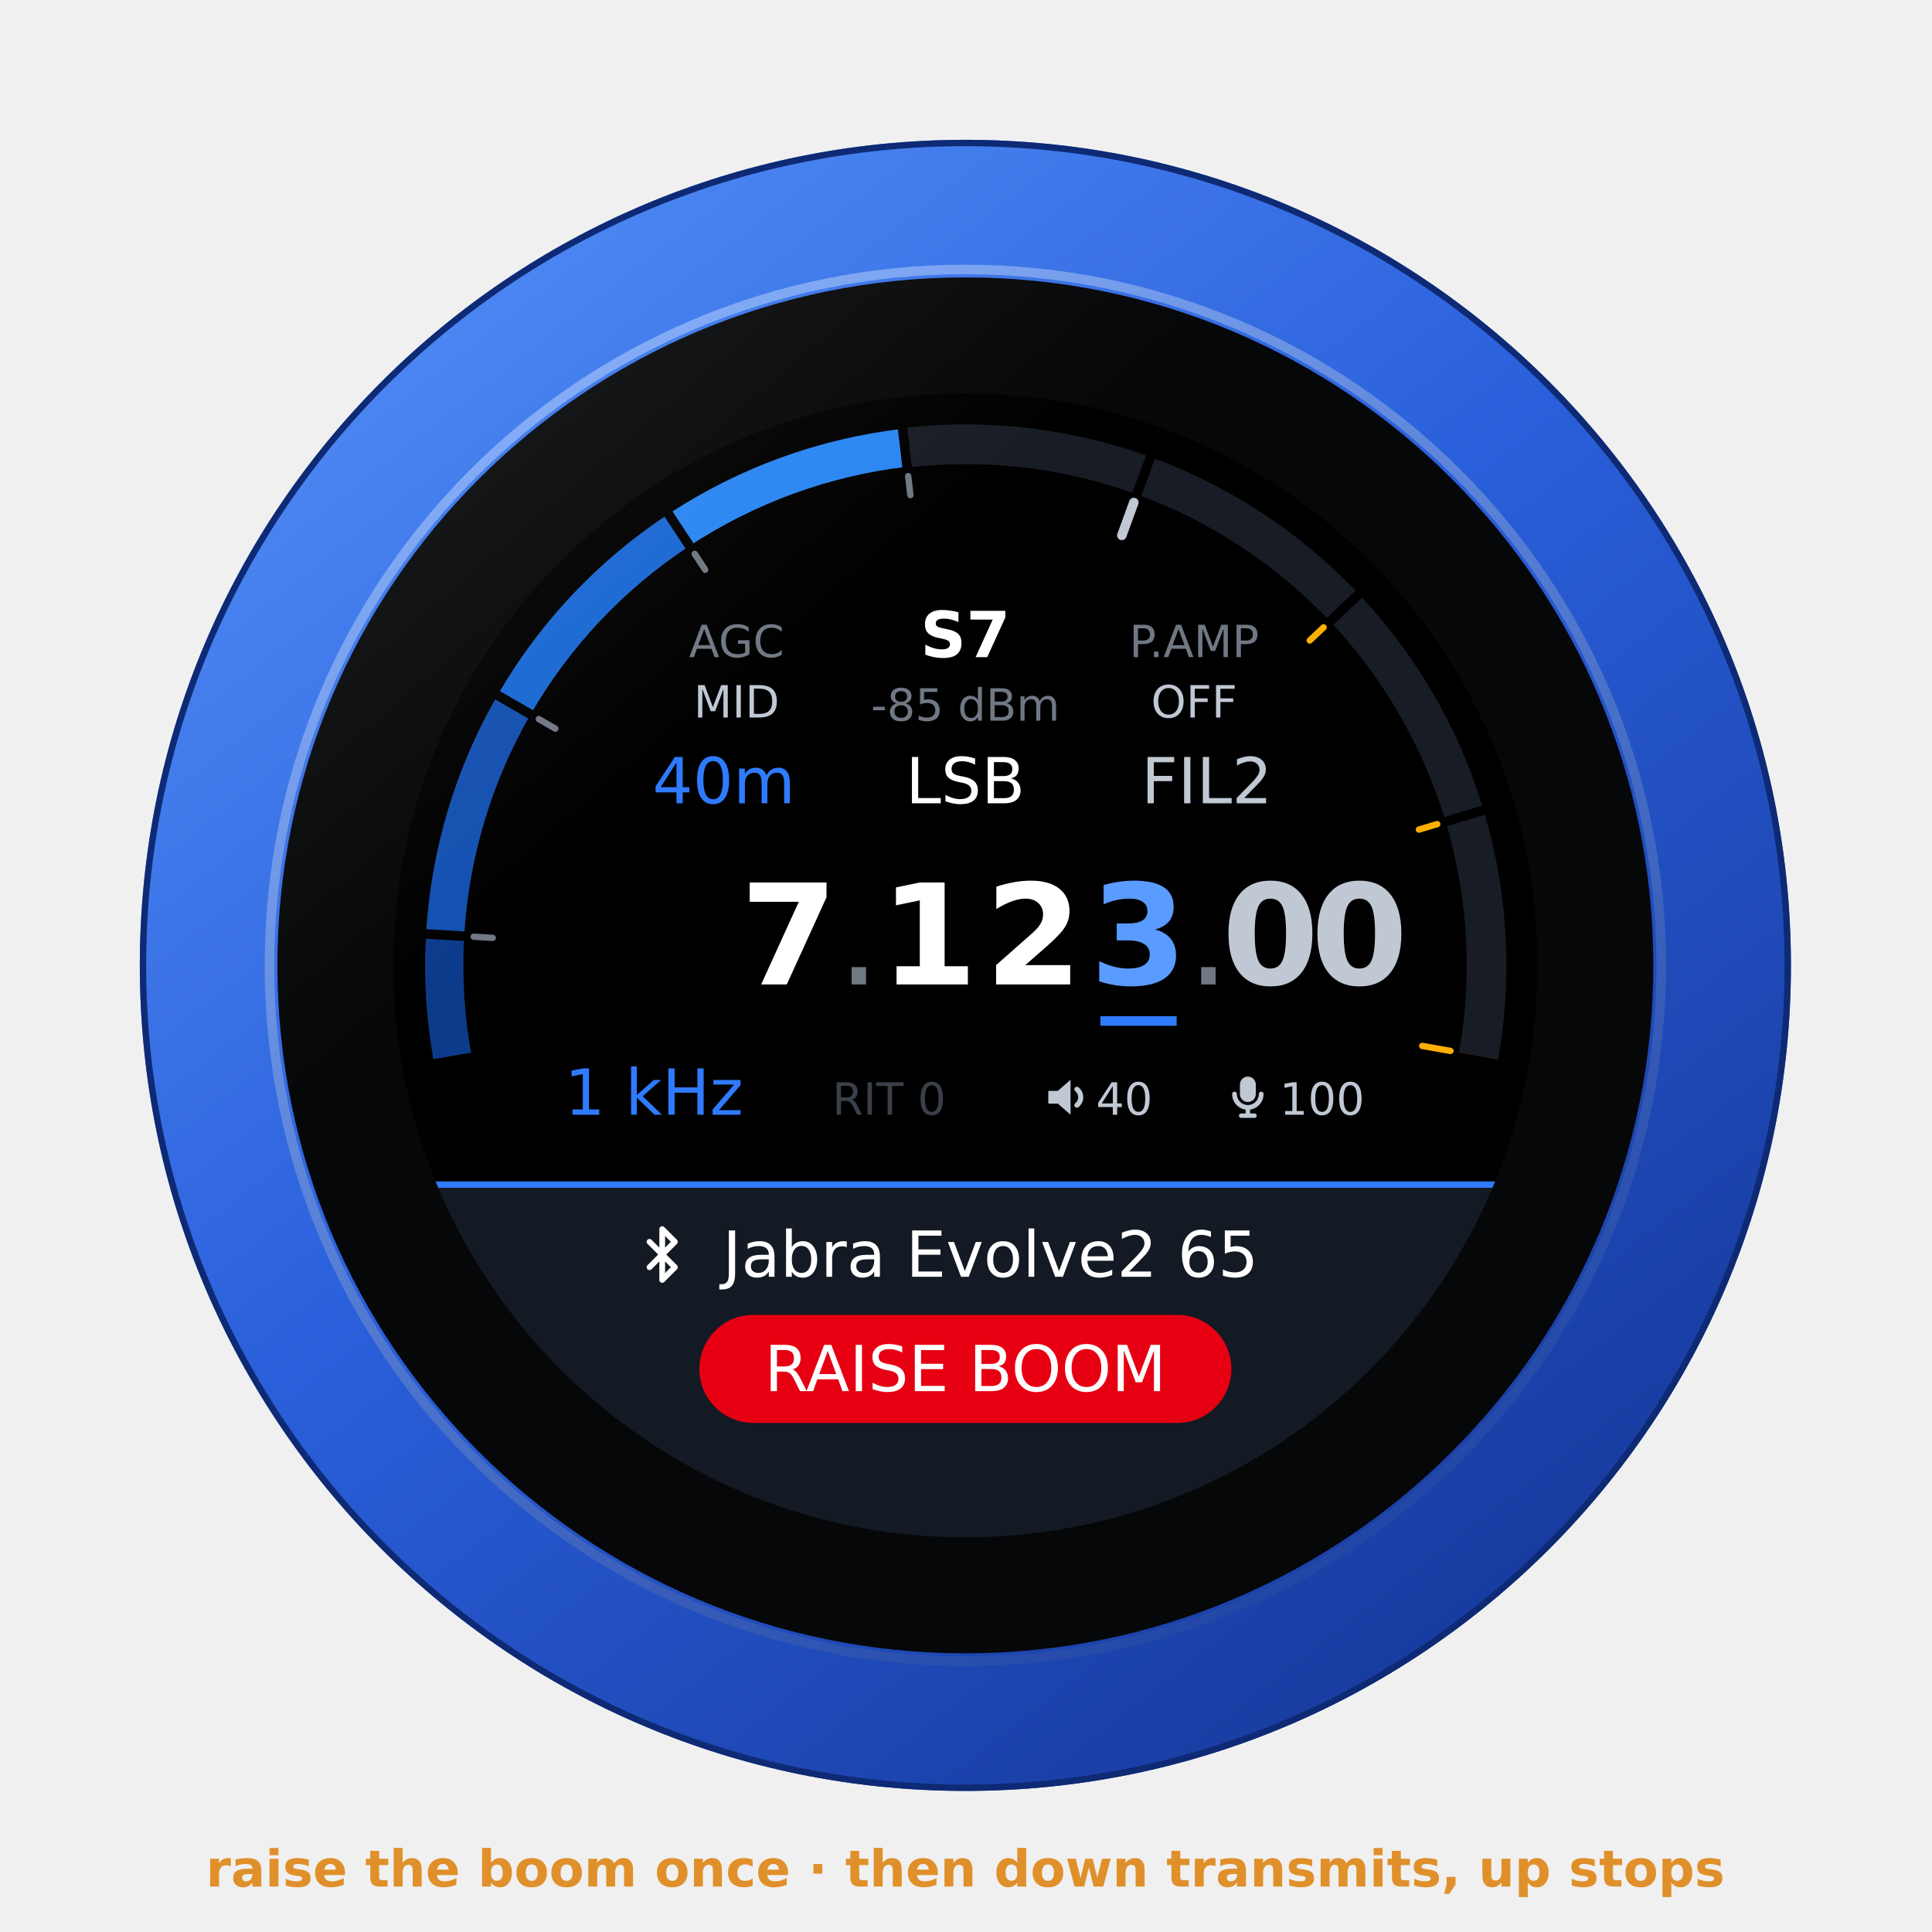
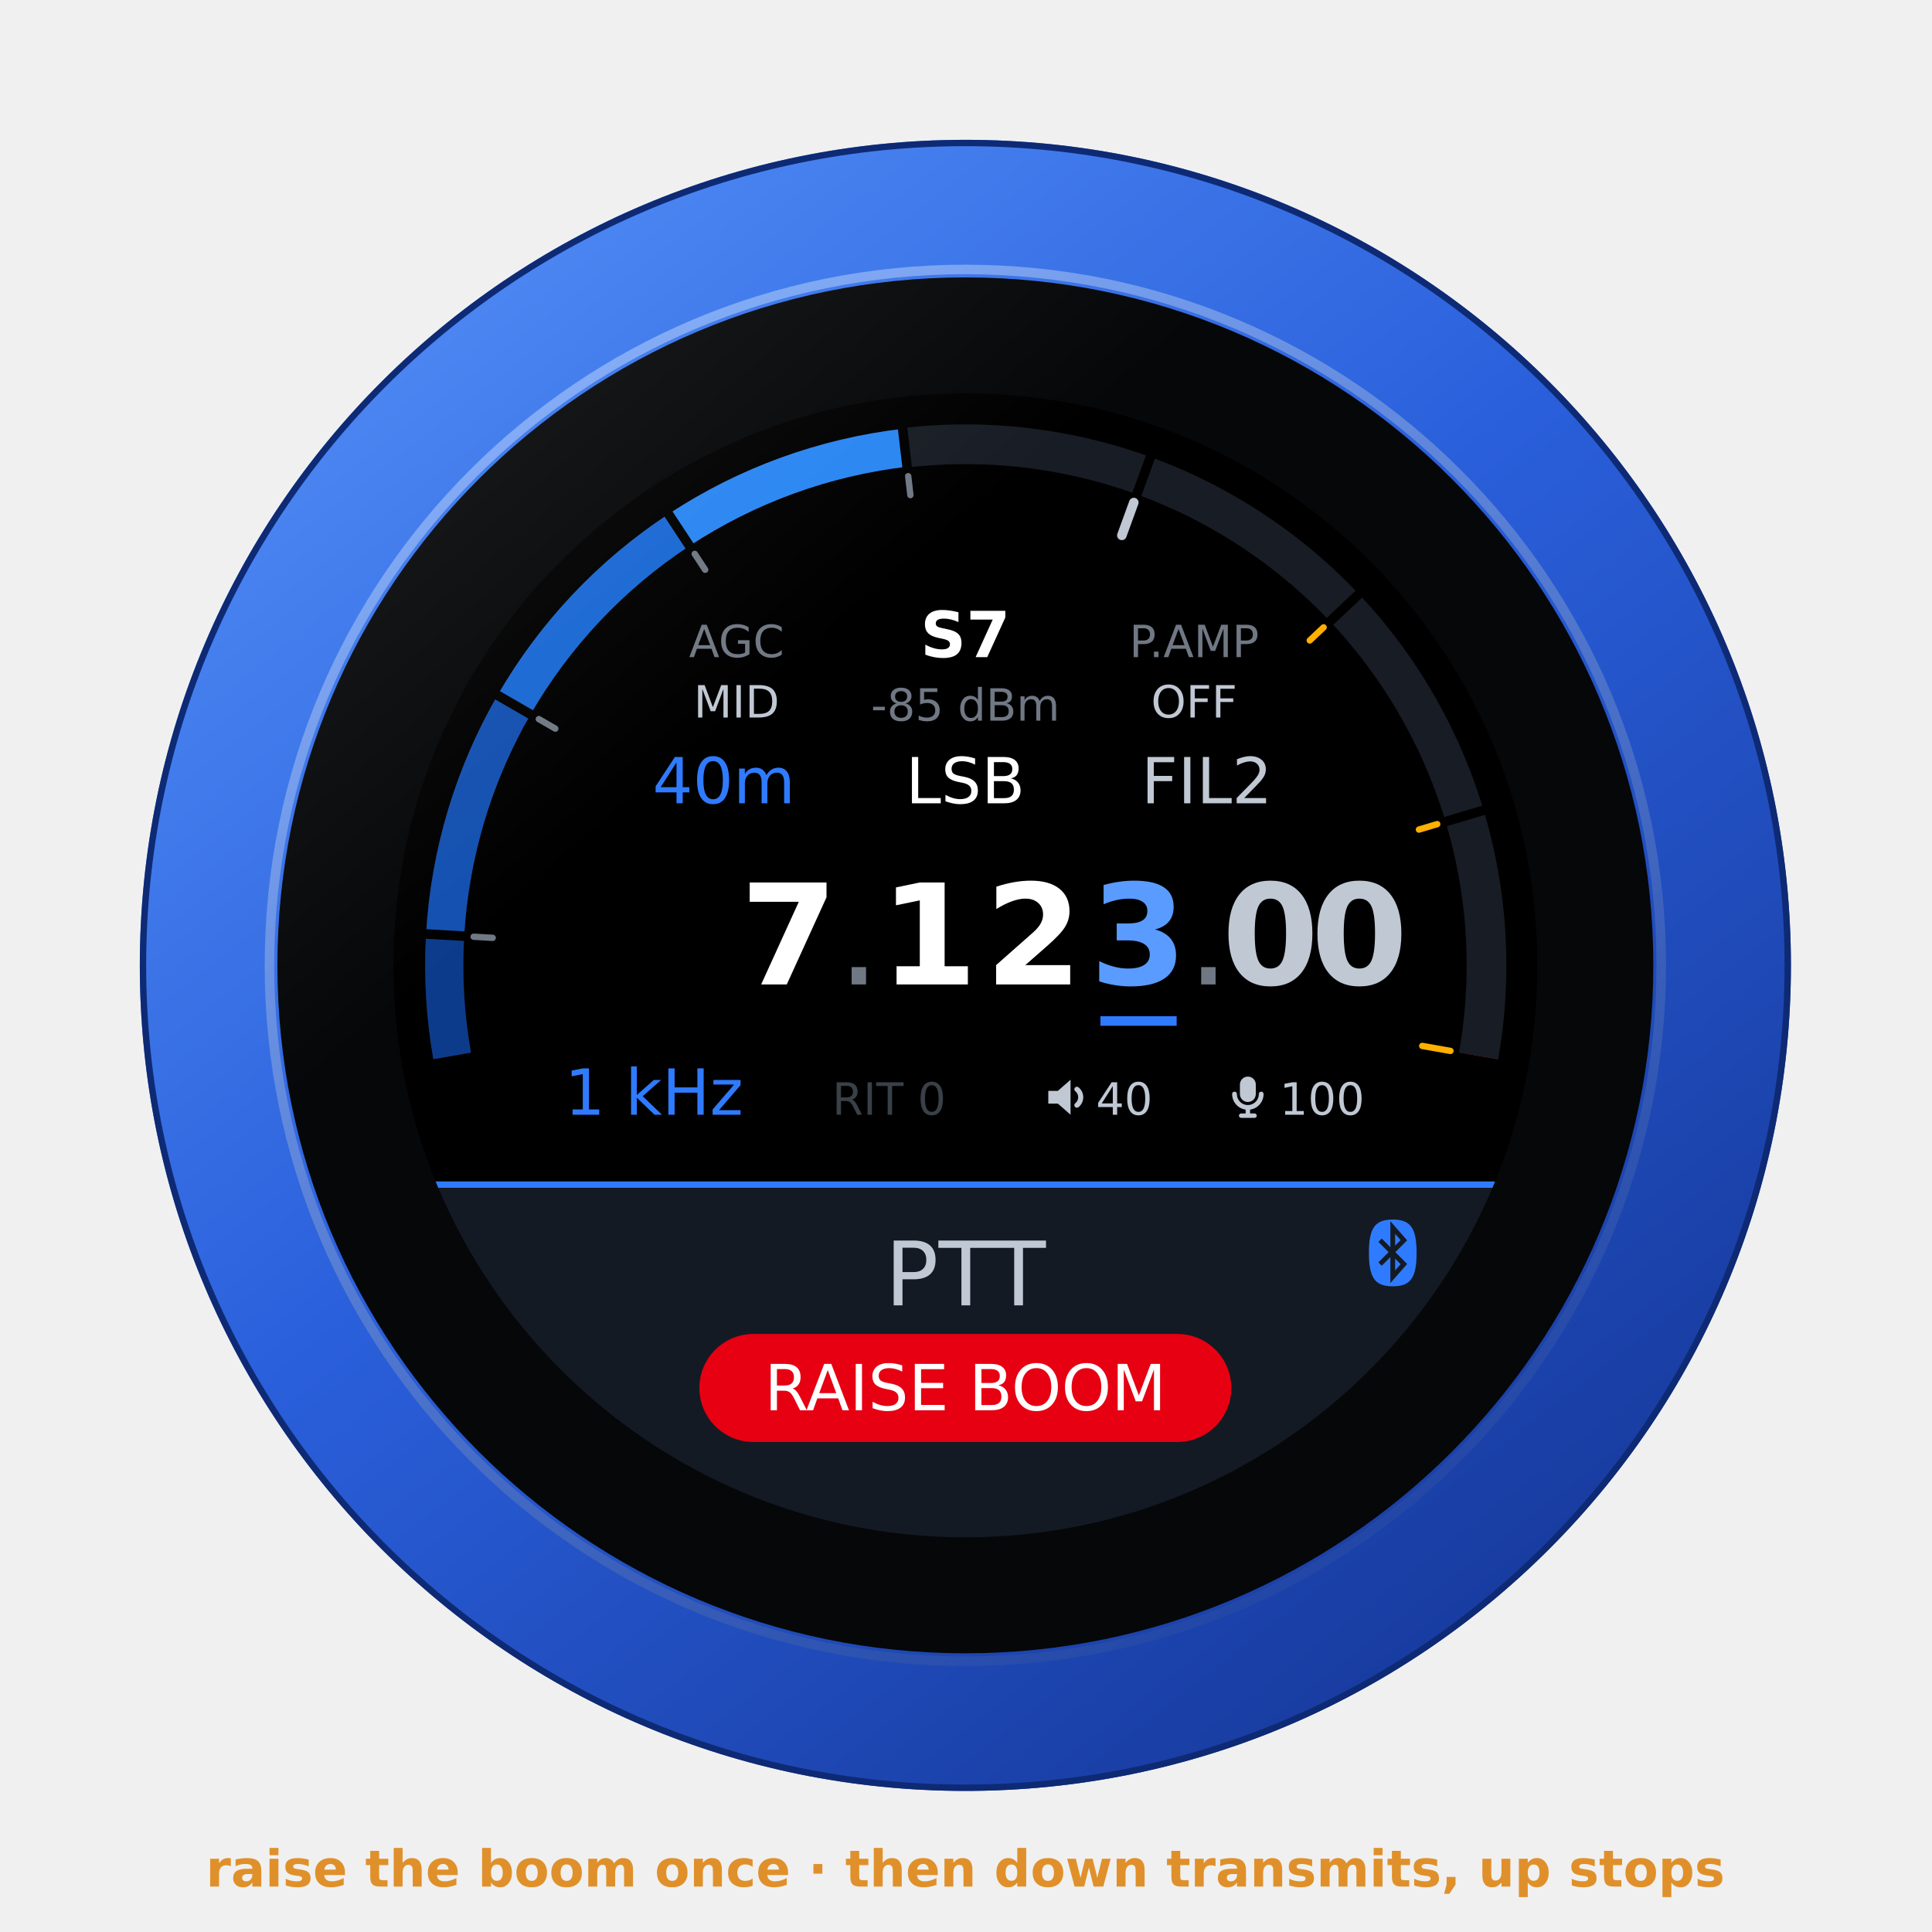
<svg xmlns="http://www.w3.org/2000/svg" viewBox="0 0 608 608" width="608" height="608" role="img" aria-label="The boom arm as the PTT, and down: RAISE BOOM">
  <defs>
    <clipPath id="hs-03-glass">
      <circle cx="180" cy="180" r="180" />
    </clipPath>
    <linearGradient id="hs-03-alu" x1="0.15" y1="0.05" x2="0.85" y2="0.95">
      <stop offset="0" stop-color="#4F8BF5" />
      <stop offset="0.45" stop-color="#2A5FDB" />
      <stop offset="1" stop-color="#16389A" />
    </linearGradient>
    <linearGradient id="hs-03-chamfer" x1="0.2" y1="0" x2="0.8" y2="1">
      <stop offset="0" stop-color="#9CC0FF" />
      <stop offset="1" stop-color="#1B3F9E" />
    </linearGradient>
    <linearGradient id="hs-03-gloss" x1="0" y1="0" x2="0.6" y2="0.7">
      <stop offset="0" stop-color="#FFFFFF" stop-opacity="0.10" />
      <stop offset="0.5" stop-color="#FFFFFF" stop-opacity="0" />
    </linearGradient>
    <linearGradient id="hs-03-upd" x1="0" y1="0" x2="0" y2="1">
      <stop offset="0" stop-color="#262015" />
      <stop offset="1" stop-color="#0C0E13" />
    </linearGradient>
    <marker id="hs-03-arrow" viewBox="0 0 10 10" refX="7" refY="5" markerWidth="7" markerHeight="7" orient="auto-start-reverse">
      <path d="M0,1 L10,5 L0,9 z" fill="#E0902A" />
    </marker>
  </defs>
  <circle cx="303.8" cy="303.8" r="259.8" fill="url(#hs-03-alu)" />
  <circle cx="303.8" cy="303.8" r="258.8" fill="none" stroke="#0E2A74" stroke-width="2" />
  <circle cx="303.8" cy="303.8" r="219.0" fill="none" stroke="url(#hs-03-chamfer)" stroke-width="3" opacity="0.8" />
  <circle cx="303.8" cy="303.8" r="216.5" fill="#060709" />
  <g transform="translate(123.8,123.8)">
    <g clip-path="url(#hs-03-glass)">
      <rect x="0" y="0" width="360" height="360" fill="#000000" />
      <path d="M18.49,208.48 A164.00,164.00 0 1 1 341.51,208.48" fill="none" stroke="#181C24" stroke-width="12" />
      <path d="M18.49,208.48 A164.00,164.00 0 0 1 16.28,170.46" fill="none" stroke="#0D3B8C" stroke-width="12" />
      <path d="M16.28,170.46 A164.00,164.00 0 0 1 37.97,98.00" fill="none" stroke="#1350B0" stroke-width="12" />
      <path d="M37.97,98.00 A164.00,164.00 0 0 1 89.88,42.98" fill="none" stroke="#1A68D4" stroke-width="12" />
      <path d="M89.88,42.98 A164.00,164.00 0 0 1 160.96,17.11" fill="none" stroke="#2A86F2" stroke-width="12" />
      <path d="M160.96,17.11 A164.00,164.00 0 0 1 236.09,25.89" fill="none" stroke="#46A8FF" stroke-width="12" />
      <path d="M236.09,25.89 A164.00,164.00 0 0 1 299.29,67.46" fill="none" stroke="#FF6A5A" stroke-width="12" />
      <path d="M299.29,67.46 A164.00,164.00 0 0 1 337.11,132.96" fill="none" stroke="#FF4040" stroke-width="12" />
      <path d="M337.11,132.96 A164.00,164.00 0 0 1 341.51,208.48" fill="none" stroke="#E60012" stroke-width="12" />
      <path d="M341.51,208.48 A164.00,164.00 0 1 0 18.49,208.48" fill="none" stroke="#181C24" stroke-width="12.5" stroke-dasharray="305.32 582.47" />
      <line x1="23.27" y1="170.87" x2="9.29" y2="170.06" stroke="#000000" stroke-width="3" />
      <line x1="44.03" y1="101.50" x2="31.91" y2="94.50" stroke="#000000" stroke-width="3" />
      <line x1="93.73" y1="48.83" x2="86.03" y2="37.13" stroke="#000000" stroke-width="3" />
      <line x1="161.77" y1="24.06" x2="160.15" y2="10.16" stroke="#000000" stroke-width="3" />
      <line x1="233.70" y1="32.47" x2="238.49" y2="19.31" stroke="#000000" stroke-width="3" />
      <line x1="294.20" y1="72.26" x2="304.38" y2="62.65" stroke="#000000" stroke-width="3" />
      <line x1="330.40" y1="134.97" x2="343.82" y2="130.96" stroke="#000000" stroke-width="3" />
      <line x1="31.25" y1="171.34" x2="25.26" y2="170.99" stroke="#707884" stroke-width="2" stroke-linecap="round" />
      <line x1="50.96" y1="105.50" x2="45.77" y2="102.50" stroke="#707884" stroke-width="2" stroke-linecap="round" />
      <line x1="98.12" y1="55.51" x2="94.83" y2="50.50" stroke="#707884" stroke-width="2" stroke-linecap="round" />
      <line x1="162.70" y1="32.01" x2="162.01" y2="26.05" stroke="#707884" stroke-width="2" stroke-linecap="round" />
      <line x1="229.25" y1="44.68" x2="233.01" y2="34.35" stroke="#C0C8D4" stroke-width="3" stroke-linecap="round" />
      <line x1="288.38" y1="77.75" x2="292.74" y2="73.63" stroke="#FFB000" stroke-width="2" stroke-linecap="round" />
      <line x1="322.74" y1="137.27" x2="328.49" y2="135.55" stroke="#FFB000" stroke-width="2" stroke-linecap="round" />
      <line x1="323.78" y1="205.35" x2="332.65" y2="206.92" stroke="#FFB000" stroke-width="2" stroke-linecap="round" />
      <text x="180.0" y="83.0" font-size="20" fill="#FFFFFF" font-family="DejaVu Sans,Verdana,sans-serif" font-weight="700" text-anchor="middle">S7</text>
      <text x="180.0" y="103.0" font-size="14" fill="#707884" font-family="DejaVu Sans,Verdana,sans-serif" font-weight="400" text-anchor="middle">-85 dBm</text>
      <text x="108.0" y="83.0" font-size="14" fill="#707884" font-family="DejaVu Sans,Verdana,sans-serif" font-weight="400" text-anchor="middle">AGC</text>
      <text x="108.0" y="102.0" font-size="14" fill="#C0C8D4" font-family="DejaVu Sans,Verdana,sans-serif" font-weight="400" text-anchor="middle">MID</text>
      <text x="252.0" y="83.0" font-size="14" fill="#707884" font-family="DejaVu Sans,Verdana,sans-serif" font-weight="400" text-anchor="middle">P.AMP</text>
      <text x="252.0" y="102.0" font-size="14" fill="#C0C8D4" font-family="DejaVu Sans,Verdana,sans-serif" font-weight="400" text-anchor="middle">OFF</text>
      <text x="104.0" y="129.0" font-size="20" fill="#2F7BFF" font-family="DejaVu Sans,Verdana,sans-serif" font-weight="400" text-anchor="middle">40m</text>
      <text x="180.0" y="129.0" font-size="20" fill="#FFFFFF" font-family="DejaVu Sans,Verdana,sans-serif" font-weight="400" text-anchor="middle">LSB</text>
      <text x="256.0" y="129.0" font-size="20" fill="#C0C8D4" font-family="DejaVu Sans,Verdana,sans-serif" font-weight="400" text-anchor="middle">FIL2</text>
      <text x="124.5" y="186.0" font-size="44" fill="#FFFFFF" font-family="DejaVu Sans,Verdana,sans-serif" font-weight="700" text-anchor="middle">7</text>
      <text x="146.5" y="186.0" font-size="44" fill="#707884" font-family="DejaVu Sans,Verdana,sans-serif" font-weight="400" text-anchor="middle">.</text>
      <text x="168.5" y="186.0" font-size="44" fill="#FFFFFF" font-family="DejaVu Sans,Verdana,sans-serif" font-weight="700" text-anchor="middle">1</text>
      <text x="201.5" y="186.0" font-size="44" fill="#FFFFFF" font-family="DejaVu Sans,Verdana,sans-serif" font-weight="700" text-anchor="middle">2</text>
      <text x="234.5" y="186.0" font-size="44" fill="#5A9BFF" font-family="DejaVu Sans,Verdana,sans-serif" font-weight="700" text-anchor="middle">3</text>
      <text x="256.5" y="186.0" font-size="44" fill="#707884" font-family="DejaVu Sans,Verdana,sans-serif" font-weight="400" text-anchor="middle">.</text>
      <text x="276.0" y="186.0" font-size="44" fill="#C0C8D4" font-family="DejaVu Sans,Verdana,sans-serif" font-weight="700" text-anchor="middle">0</text>
      <text x="304.0" y="186.0" font-size="44" fill="#C0C8D4" font-family="DejaVu Sans,Verdana,sans-serif" font-weight="700" text-anchor="middle">0</text>
      <rect x="222.5" y="196" width="24" height="3" fill="#2F7BFF" />
      <text x="82.0" y="227.0" font-size="20" fill="#2F7BFF" font-family="DejaVu Sans,Verdana,sans-serif" font-weight="400" text-anchor="middle">1 kHz</text>
      <text x="156.0" y="227.0" font-size="14" fill="#3A4048" font-family="DejaVu Sans,Verdana,sans-serif" font-weight="400" text-anchor="middle">RIT 0</text>
      <g transform="translate(206.1,216.0)" fill="#C0C8D4">
        <path d="M0,3.5 h3 l4,-3.5 v11 l-4,-3.5 h-3 z" />
        <path d="M9,3 a3.2,3.2 0 0 1 0,5" fill="none" stroke="#C0C8D4" stroke-width="1.6" stroke-linecap="round" />
      </g>
      <text x="221.1" y="227.0" font-size="14" fill="#C0C8D4" font-family="DejaVu Sans,Verdana,sans-serif" font-weight="400" text-anchor="start">40</text>
      <g transform="translate(263.9,215.0)" fill="#C0C8D4">
        <rect x="2.5" y="0" width="5" height="8" rx="2.5" />
        <path d="M0.8,5.5 a4.2,4.2 0 0 0 8.4,0" fill="none" stroke="#C0C8D4" stroke-width="1.5" stroke-linecap="round" />
        <rect x="4.3" y="9.6" width="1.4" height="2.4" />
        <rect x="2.2" y="11.6" width="5.6" height="1.4" rx="0.7" />
      </g>
      <text x="278.9" y="227.0" font-size="14" fill="#C0C8D4" font-family="DejaVu Sans,Verdana,sans-serif" font-weight="400" text-anchor="start">100</text>
      <rect x="0" y="248" width="360" height="112" fill="#141A24" />
      <line x1="0" y1="249" x2="360" y2="249" stroke="#2F7BFF" stroke-width="2" />
-       <path transform="translate(79.6,263.0) scale(1.000)" d="M1,4 L9,12 L5,16 L5,0 L9,4 L1,12" fill="none" stroke="#FFFFFF" stroke-width="1.8" stroke-linejoin="round" stroke-linecap="round" />
-       <text x="103.6" y="278.0" font-size="20" fill="#FFFFFF" font-family="DejaVu Sans,Verdana,sans-serif" font-weight="400" text-anchor="start">Jabra Evolve2 65</text>
-       <rect x="96.3" y="290" width="167.4" height="34" rx="17" fill="#E60012" />
-       <text x="180.0" y="314.0" font-size="20" fill="#FFFFFF" font-family="DejaVu Sans,Verdana,sans-serif" font-weight="400" text-anchor="middle">RAISE BOOM</text>
+       <text x="180.0" y="287.0" font-size="28" fill="#C0C8D4" font-family="DejaVu Sans,Verdana,sans-serif" font-weight="500" text-anchor="middle" xml:space="preserve">PTT</text>
+       <path d="M314.5,260 C320.0,260 322,262.5 322,270.5 C322,278.5 320.0,281 314.5,281 C309.0,281 307,278.5 307,270.5 C307,262.5 309.0,260 314.5,260Z" fill="#2F7BFF" />
+       <path transform="translate(310.5,262.5)" d="M0,4 L7.5,11.5 L4,15.5 L4,0 L7.5,4 L0,11.5" fill="none" stroke="#141A24" stroke-width="1.5" />
+       <rect x="96.3" y="296" width="167.4" height="34" rx="17" fill="#E60012" />
+       <text x="180.0" y="320.0" font-size="20" fill="#FFFFFF" font-family="DejaVu Sans,Verdana,sans-serif" font-weight="400" text-anchor="middle">RAISE BOOM</text>
    </g>
  </g>
  <circle cx="303.8" cy="303.8" r="216.5" fill="url(#hs-03-gloss)" />
  <text x="303.8" y="593.7" font-size="16" fill="#E0902A" font-family="DejaVu Sans,Verdana,sans-serif" font-weight="700" text-anchor="middle">raise the boom once  ·  then down transmits, up stops</text>
</svg>
